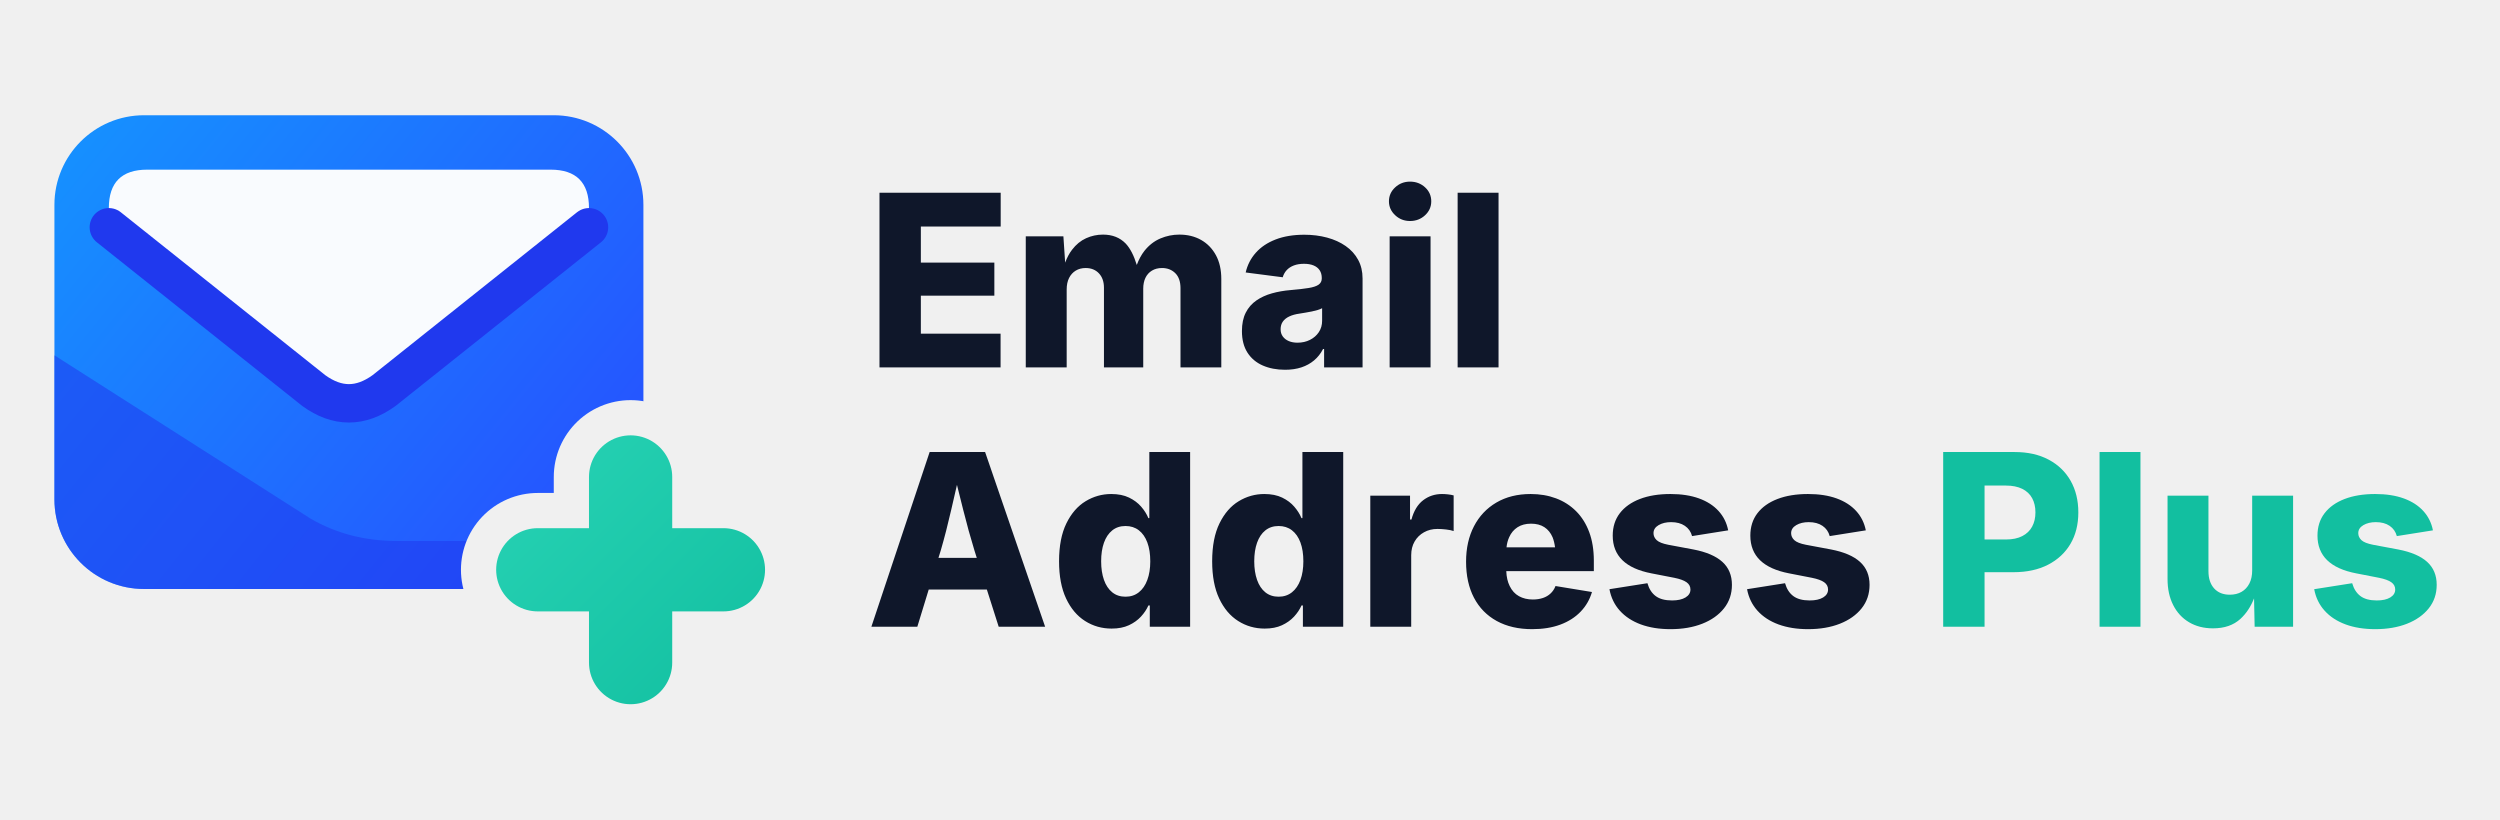
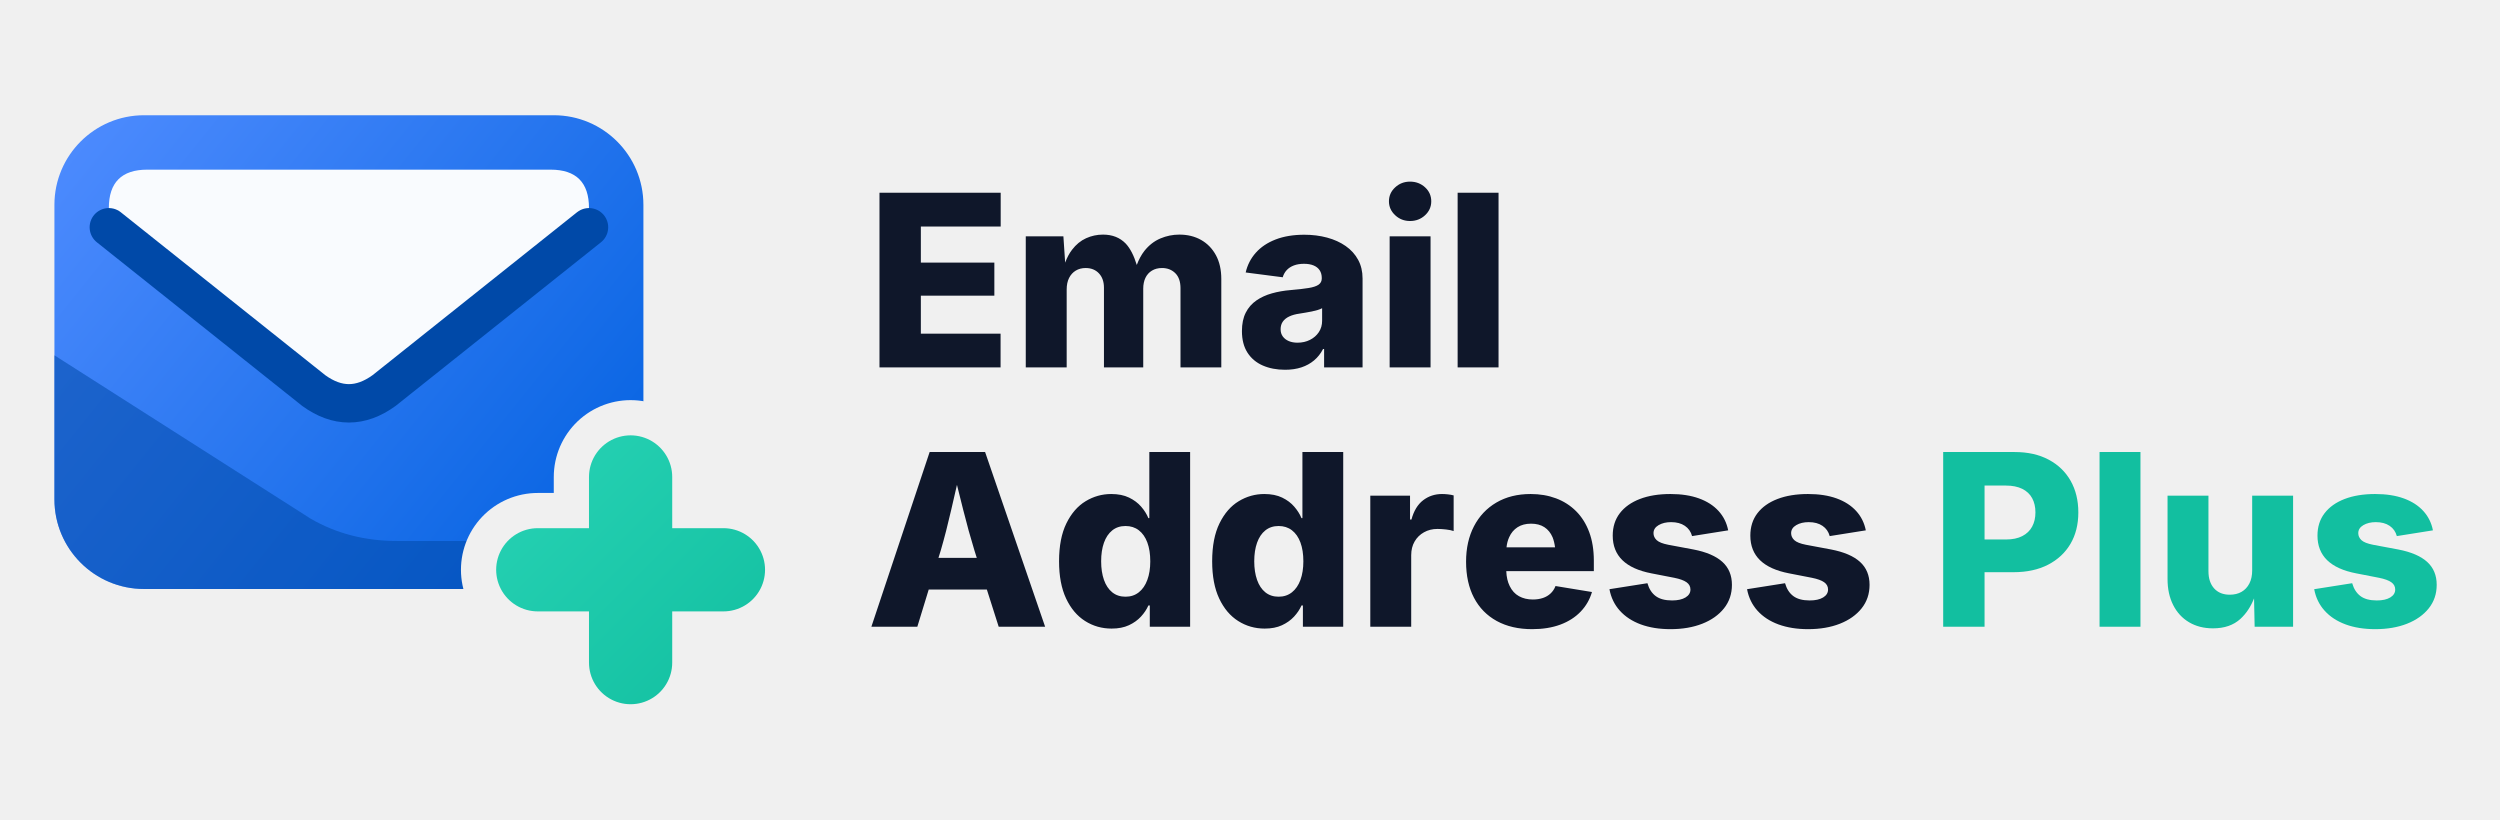
<svg xmlns="http://www.w3.org/2000/svg" width="1562" height="512" viewBox="0 0 1562 512" fill="none">
  <defs>
    <linearGradient id="l-body" x1="32" y1="80" x2="400" y2="376" gradientUnits="userSpaceOnUse">
-       <stop offset="0" stop-color="#1593FF" />
-       <stop offset="1" stop-color="#284BFF" />
+       <stop offset="0" stop-color="#4F8CFF" />
+       <stop offset="1" stop-color="#0060DF" />
    </linearGradient>
    <linearGradient id="l-plus" x1="308" y1="280" x2="476" y2="448" gradientUnits="userSpaceOnUse">
      <stop offset="0" stop-color="#28D3B5" />
      <stop offset="1" stop-color="#12BFA0" />
    </linearGradient>
    <clipPath id="l-clip">
      <rect x="32" y="80" width="368" height="296" rx="56" />
    </clipPath>
    <mask id="l-cut" maskUnits="userSpaceOnUse" x="0" y="0" width="512" height="512">
      <rect width="512" height="512" fill="#fff" />
      <path d="M392 306V422M334 364H450" stroke="#000" stroke-width="96" stroke-linecap="round" />
    </mask>
  </defs>
  <g transform="translate(2 -8)">
    <g mask="url(#l-cut)">
      <g clip-path="url(#l-clip)">
        <rect x="32" y="80" width="368" height="296" rx="56" fill="url(#l-body)" />
-         <path d="M32 230L192 332Q216 346 246 346H400V376H32Z" fill="#2039EE" fill-opacity="0.55" />
+         <path d="M32 230L192 332Q216 346 246 346H400V376H32Z" fill="#0049A8" fill-opacity="0.55" />
        <path d="M90 114H342Q366 114 366 138V150L238 252Q216 268 194 252L66 150V138Q66 114 90 114Z" fill="#F9FBFE" />
-         <path d="M66 150L194 252Q216 268 238 252L366 150" fill="none" stroke="#2039EE" stroke-width="24" stroke-linecap="round" stroke-linejoin="round" />
+         <path d="M66 150L194 252Q216 268 238 252L366 150" fill="none" stroke="#0049A8" stroke-width="24" stroke-linecap="round" stroke-linejoin="round" />
      </g>
    </g>
    <path d="M392 306V422M334 364H450" stroke="url(#l-plus)" stroke-width="52" stroke-linecap="round" />
  </g>
  <path d="M625.16 229.57L549.50 229.57L549.50 120.43L625.23 120.43L625.23 141.53L575.35 141.53L575.35 164.09L621.27 164.09L621.27 184.74L575.35 184.74L575.35 208.47L625.16 208.47M666.46 229.57L640.90 229.57L640.90 147.68L664.41 147.68L665.51 164.09Q667.27 159.33 669.83 156.03Q673.57 151.12 678.59 148.85Q683.60 146.58 689.17 146.58Q697.96 146.58 703.38 152.22Q707.55 156.69 710.26 165.55Q712.17 160.42 715.02 156.76Q719.27 151.42 724.98 149Q730.70 146.58 736.85 146.58Q744.54 146.58 750.44 149.91Q756.33 153.25 759.70 159.44Q763.07 165.63 763.07 174.34L763.07 229.57L737.58 229.57L737.58 180.13Q737.58 173.90 734.32 170.68Q731.06 167.46 726.01 167.46Q722.42 167.46 719.75 169.07Q717.07 170.68 715.68 173.57Q714.29 176.46 714.29 180.42L714.29 229.57L689.75 229.57L689.75 179.76Q689.75 174.12 686.61 170.79Q683.46 167.46 678.33 167.46Q674.81 167.46 672.14 169.07Q669.47 170.68 667.97 173.65Q666.46 176.61 666.46 180.93M802.91 231.03Q795.08 231.03 788.96 228.36Q782.85 225.68 779.40 220.30Q775.96 214.92 775.96 206.86Q775.96 200.05 778.34 195.36Q780.72 190.67 784.97 187.74Q789.22 184.81 794.71 183.28Q800.20 181.74 806.43 181.23Q813.39 180.64 817.64 179.94Q821.88 179.25 823.86 177.86Q825.84 176.46 825.84 173.97L825.84 173.68Q825.84 170.83 824.52 168.85Q823.20 166.87 820.71 165.84Q818.22 164.82 814.71 164.82Q811.19 164.82 808.44 165.84Q805.70 166.87 803.94 168.77Q802.18 170.68 801.45 173.24L778.30 170.24Q779.92 163.21 784.64 157.90Q789.36 152.59 797.02 149.62Q804.67 146.66 814.93 146.66Q822.54 146.66 829.17 148.45Q835.80 150.24 840.78 153.72Q845.76 157.20 848.54 162.29Q851.33 167.38 851.33 173.97L851.33 229.57L827.30 229.57L827.30 218.07L826.64 218.07Q824.45 222.31 821.04 225.17Q817.64 228.03 813.13 229.53Q808.63 231.03 802.91 231.03M810.68 214.11Q815 214.11 818.48 212.35Q821.96 210.60 824.01 207.52Q826.06 204.44 826.06 200.42L826.06 192.58Q824.96 193.16 823.31 193.68Q821.66 194.19 819.69 194.59Q817.71 195 815.73 195.32Q813.75 195.65 811.92 195.95Q808.19 196.46 805.55 197.71Q802.91 198.95 801.52 200.93Q800.13 202.91 800.13 205.69Q800.13 208.40 801.52 210.27Q802.91 212.13 805.26 213.12Q807.60 214.11 810.68 214.11M893.81 229.57L868.25 229.57L868.25 147.68L893.81 147.68L893.81 229.57M880.99 138.09Q875.57 138.09 871.69 134.46Q867.81 130.83 867.81 125.78Q867.81 120.65 871.69 117.07Q875.57 113.48 880.99 113.48Q886.48 113.48 890.37 117.03Q894.25 120.58 894.25 125.78Q894.25 130.91 890.37 134.50Q886.48 138.09 880.99 138.09M910.73 120.43L936.29 120.43L936.29 229.57L910.73 229.57" fill="#0F172A" />
  <path d="M573.15 391.57L544.44 391.57L580.84 282.43L615.49 282.43L652.99 391.57L623.98 391.57L616.59 368.35L580.26 368.35L573.15 391.57M586.34 348.57L610.29 348.57L608.82 343.88Q605.16 331.95 601.79 318.47Q599.81 310.93 597.91 302.94Q596.08 310.93 594.32 318.54Q591.24 332.02 587.80 343.88M694.52 392.74Q685.43 392.74 677.96 388.01Q670.49 383.29 666.10 373.95Q661.70 364.61 661.70 350.70Q661.70 336.34 666.28 327Q670.86 317.66 678.29 313.16Q685.73 308.66 694.30 308.66Q700.81 308.66 705.43 310.89Q710.04 313.12 713.01 316.57Q715.98 320.01 717.51 323.74L718.10 323.74L718.10 282.43L743.59 282.43L743.59 391.57L718.39 391.57L718.39 378.31L717.51 378.31Q715.90 381.97 712.86 385.27Q709.82 388.56 705.32 390.65Q700.81 392.74 694.52 392.74M703.23 372.82Q708.07 372.82 711.54 370.07Q715.02 367.32 716.85 362.34Q718.69 357.36 718.69 350.70Q718.69 343.88 716.85 338.94Q715.02 334 711.54 331.32Q708.07 328.65 703.23 328.65Q698.32 328.65 694.92 331.40Q691.51 334.14 689.75 339.09Q688 344.03 688 350.70Q688 357.29 689.75 362.31Q691.51 367.32 694.92 370.07Q698.32 372.82 703.23 372.82M790.17 392.74Q781.09 392.74 773.62 388.01Q766.15 383.29 761.75 373.95Q757.36 364.61 757.36 350.70Q757.36 336.34 761.94 327Q766.51 317.66 773.95 313.16Q781.38 308.66 789.95 308.66Q796.47 308.66 801.08 310.89Q805.70 313.12 808.66 316.57Q811.63 320.01 813.17 323.74L813.75 323.74L813.75 282.43L839.24 282.43L839.24 391.57L814.05 391.57L814.05 378.31L813.17 378.31Q811.56 381.97 808.52 385.27Q805.48 388.56 800.97 390.65Q796.47 392.74 790.17 392.74M798.89 372.82Q803.72 372.82 807.20 370.07Q810.68 367.32 812.51 362.34Q814.34 357.36 814.34 350.70Q814.34 343.88 812.51 338.94Q810.68 334 807.20 331.32Q803.72 328.65 798.89 328.65Q793.98 328.65 790.57 331.40Q787.17 334.14 785.41 339.09Q783.65 344.03 783.65 350.70Q783.65 357.29 785.41 362.31Q787.17 367.32 790.57 370.07Q793.98 372.82 798.89 372.82M881.72 391.57L856.16 391.57L856.16 309.68L880.99 309.68L880.99 324.62L881.87 324.62Q884.07 316.49 889.16 312.57Q894.25 308.66 900.99 308.66Q902.74 308.66 904.68 308.88Q906.63 309.09 908.24 309.53L908.24 331.80Q906.41 331.14 903.44 330.81Q900.47 330.48 898.13 330.48Q893.44 330.48 889.71 332.57Q885.97 334.66 883.85 338.32Q881.72 341.98 881.72 346.89M957.31 393.10Q944.49 393.10 935.19 388.01Q925.89 382.92 920.94 373.47Q916 364.03 916 350.92Q916 338.32 920.94 328.80Q925.89 319.28 934.97 313.97Q944.05 308.66 956.36 308.66Q965 308.66 972.21 311.37Q979.43 314.08 984.74 319.39Q990.05 324.70 992.94 332.46Q995.83 340.22 995.83 350.40L995.83 356.85L941.12 356.85Q941.34 362.34 943.25 366.15Q945.30 370.40 949.03 372.49Q952.77 374.57 957.75 374.57Q961.19 374.57 964.01 373.62Q966.83 372.67 968.84 370.76Q970.86 368.86 971.88 366.15L994.66 369.89Q992.61 376.92 987.59 382.15Q982.58 387.39 974.92 390.25Q967.27 393.10 957.31 393.10M941.27 341.98L971.59 341.98Q971.15 338.46 970.05 335.68Q968.29 331.58 964.93 329.38Q961.56 327.19 956.58 327.19Q951.60 327.19 948.15 329.42Q944.71 331.65 942.95 335.61Q941.63 338.46 941.27 341.98M1043.73 393.10Q1033.26 393.10 1025.20 390.14Q1017.15 387.17 1012.09 381.57Q1007.04 375.96 1005.58 368.13L1029.31 364.39Q1030.84 369.74 1034.51 372.45Q1038.17 375.16 1044.69 375.16Q1050.03 375.16 1053.11 373.29Q1056.19 371.42 1056.19 368.35Q1056.19 365.49 1053.73 363.77Q1051.28 362.05 1046.15 361.02L1031.87 358.24Q1019.71 355.90 1013.67 350Q1007.63 344.10 1007.63 334.66Q1007.63 326.45 1012.06 320.67Q1016.49 314.88 1024.58 311.77Q1032.67 308.66 1043.66 308.66Q1053.92 308.66 1061.50 311.40Q1069.08 314.15 1073.73 319.24Q1078.38 324.33 1079.77 331.36L1057.21 334.95Q1056.11 330.85 1052.71 328.54Q1049.30 326.23 1044.10 326.23Q1039.49 326.23 1036.30 328.10Q1033.11 329.97 1033.11 333.12Q1033.11 335.61 1035.09 337.48Q1037.07 339.34 1042.34 340.37L1058.02 343.30Q1070.17 345.64 1076.14 351.06Q1082.11 356.48 1082.11 365.42Q1082.11 373.84 1077.17 380.07Q1072.23 386.29 1063.58 389.70Q1054.94 393.10 1043.73 393.10M1129.72 393.10Q1119.25 393.10 1111.19 390.14Q1103.13 387.17 1098.08 381.57Q1093.03 375.96 1091.56 368.13L1115.29 364.39Q1116.83 369.74 1120.49 372.45Q1124.15 375.16 1130.67 375.16Q1136.02 375.16 1139.10 373.29Q1142.17 371.42 1142.17 368.35Q1142.17 365.49 1139.72 363.77Q1137.26 362.05 1132.14 361.02L1117.86 358.24Q1105.70 355.90 1099.65 350Q1093.61 344.10 1093.61 334.66Q1093.61 326.45 1098.04 320.67Q1102.47 314.88 1110.57 311.77Q1118.66 308.66 1129.65 308.66Q1139.90 308.66 1147.48 311.40Q1155.06 314.15 1159.71 319.24Q1164.36 324.33 1165.76 331.36L1143.20 334.95Q1142.10 330.85 1138.69 328.54Q1135.29 326.23 1130.09 326.23Q1125.47 326.23 1122.29 328.10Q1119.10 329.97 1119.10 333.12Q1119.10 335.61 1121.08 337.48Q1123.06 339.34 1128.33 340.37L1144 343.30Q1156.16 345.64 1162.13 351.06Q1168.10 356.48 1168.10 365.42Q1168.10 373.84 1163.16 380.07Q1158.21 386.29 1149.57 389.70Q1140.93 393.10 1129.72 393.10" fill="#0F172A" />
  <path d="M1239.95 391.57L1214.10 391.57L1214.10 282.43L1258.77 282.43Q1271.08 282.43 1280.01 287.20Q1288.95 291.96 1293.75 300.45Q1298.54 308.95 1298.54 320.15Q1298.54 331.43 1293.64 339.78Q1288.73 348.13 1279.65 352.82Q1270.57 357.51 1258.04 357.51L1239.95 357.51L1239.95 391.57M1239.95 303.38L1239.95 337.07L1253.35 337.07Q1259.43 337.07 1263.53 334.95Q1267.64 332.83 1269.69 329.02Q1271.74 325.21 1271.74 320.15Q1271.74 315.03 1269.69 311.26Q1267.64 307.48 1263.50 305.43Q1259.36 303.38 1253.28 303.38M1311.80 282.43L1337.36 282.43L1337.36 391.57L1311.80 391.57M1382.70 392.59Q1374.13 392.59 1367.72 388.78Q1361.31 384.97 1357.80 378.02Q1354.28 371.06 1354.28 361.83L1354.28 309.68L1379.84 309.68L1379.84 356.85Q1379.84 363.73 1383.40 367.65Q1386.95 371.57 1393.17 371.57Q1397.42 371.57 1400.53 369.78Q1403.65 367.98 1405.40 364.58Q1407.16 361.17 1407.16 356.41L1407.16 309.68L1432.72 309.68L1432.72 391.57L1408.70 391.57L1408.33 373.84Q1405.26 381.68 1399.84 386.66Q1393.39 392.59 1382.70 392.59M1484.07 393.10Q1473.59 393.10 1465.54 390.14Q1457.48 387.17 1452.43 381.57Q1447.37 375.96 1445.91 368.13L1469.64 364.39Q1471.18 369.74 1474.84 372.45Q1478.50 375.16 1485.02 375.16Q1490.37 375.16 1493.44 373.29Q1496.52 371.42 1496.52 368.35Q1496.52 365.49 1494.06 363.77Q1491.61 362.05 1486.48 361.02L1472.20 358.24Q1460.04 355.90 1454 350Q1447.96 344.10 1447.96 334.66Q1447.96 326.45 1452.39 320.67Q1456.82 314.88 1464.91 311.77Q1473.01 308.66 1483.99 308.66Q1494.25 308.66 1501.83 311.40Q1509.41 314.15 1514.06 319.24Q1518.71 324.33 1520.10 331.36L1497.54 334.95Q1496.44 330.85 1493.04 328.54Q1489.63 326.23 1484.43 326.23Q1479.82 326.23 1476.63 328.10Q1473.45 329.97 1473.45 333.12Q1473.45 335.61 1475.42 337.48Q1477.40 339.34 1482.67 340.37L1498.35 343.30Q1510.51 345.64 1516.48 351.06Q1522.45 356.48 1522.45 365.42Q1522.45 373.84 1517.50 380.07Q1512.56 386.29 1503.92 389.70Q1495.27 393.10 1484.07 393.10" fill="#12BFA0" />
</svg>
